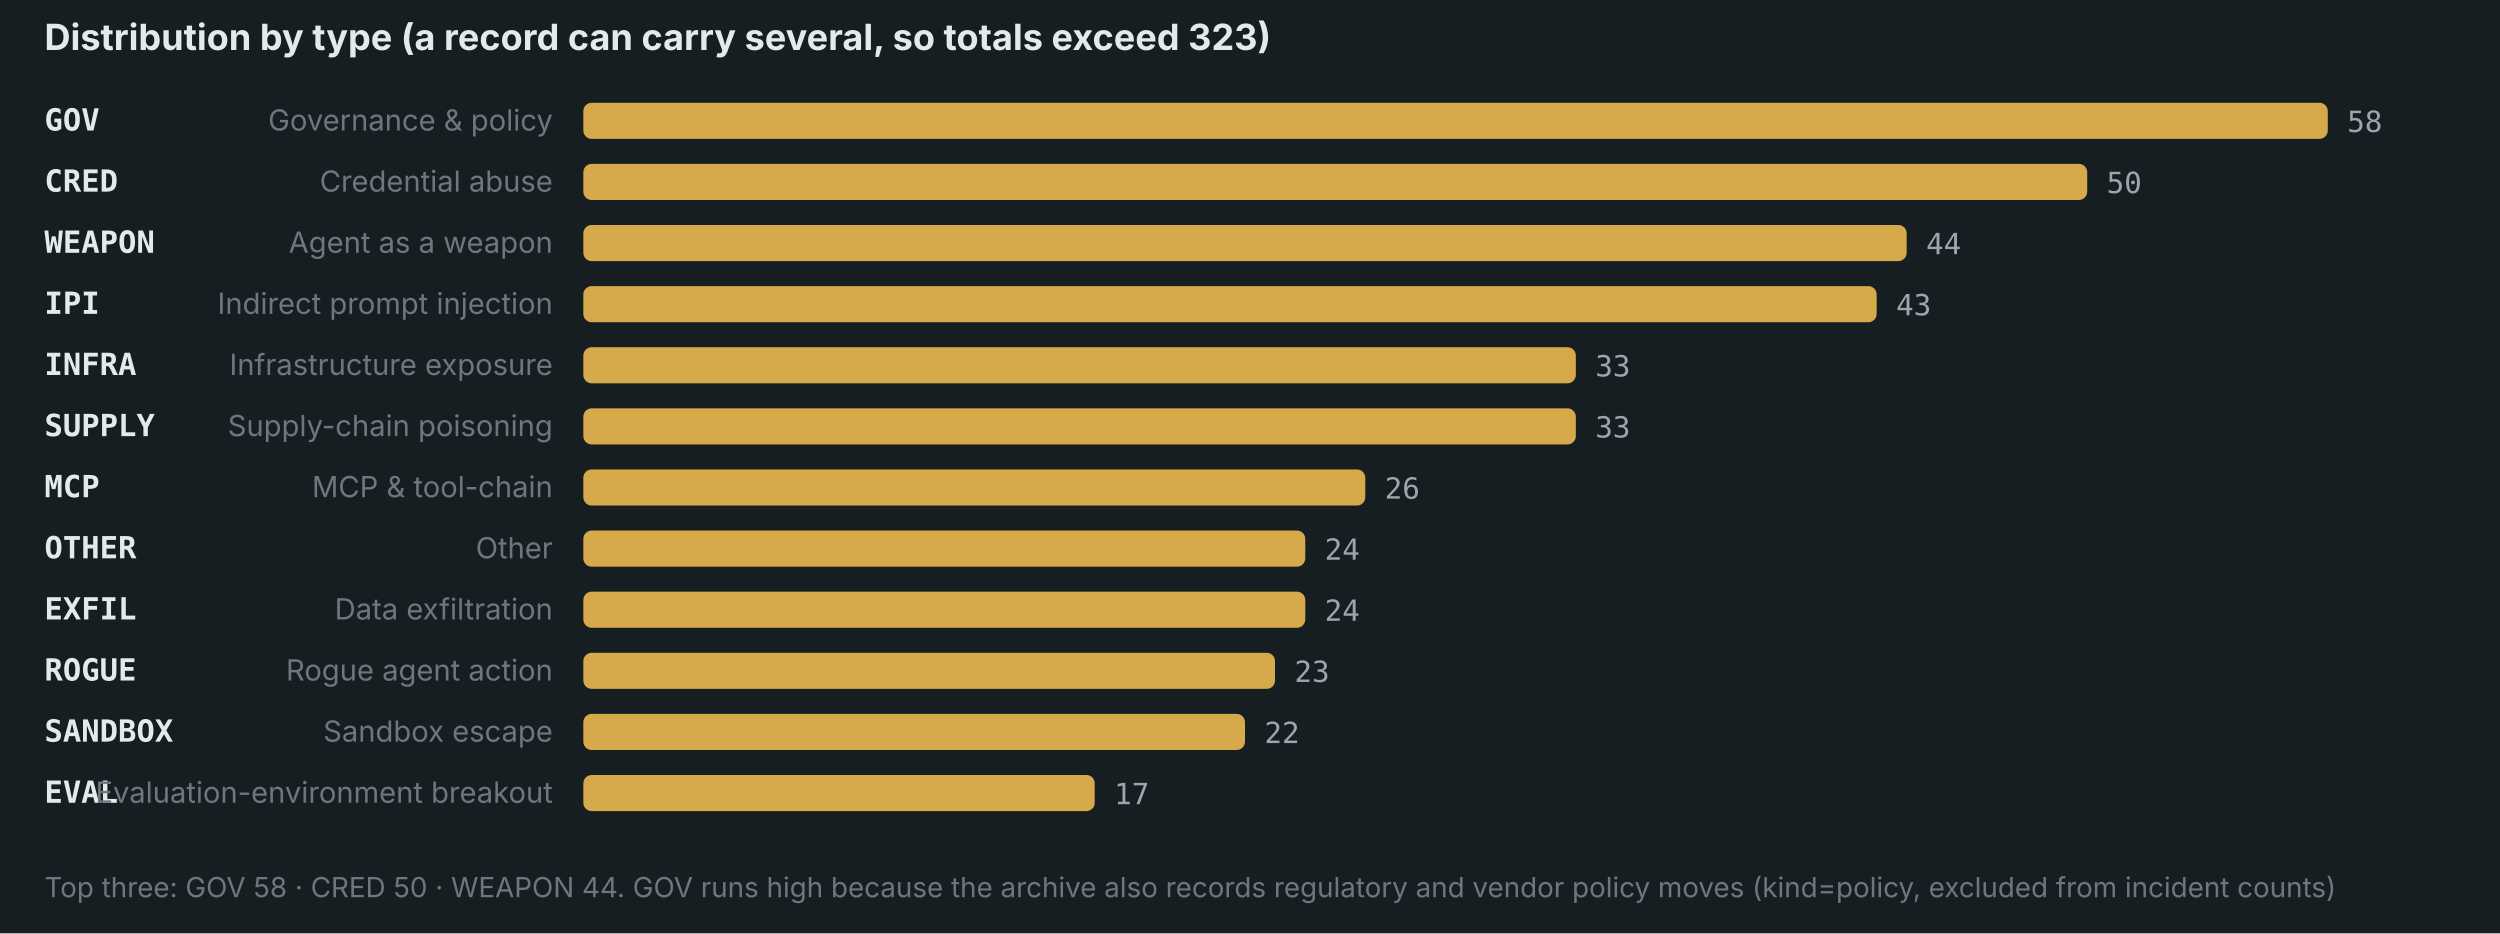
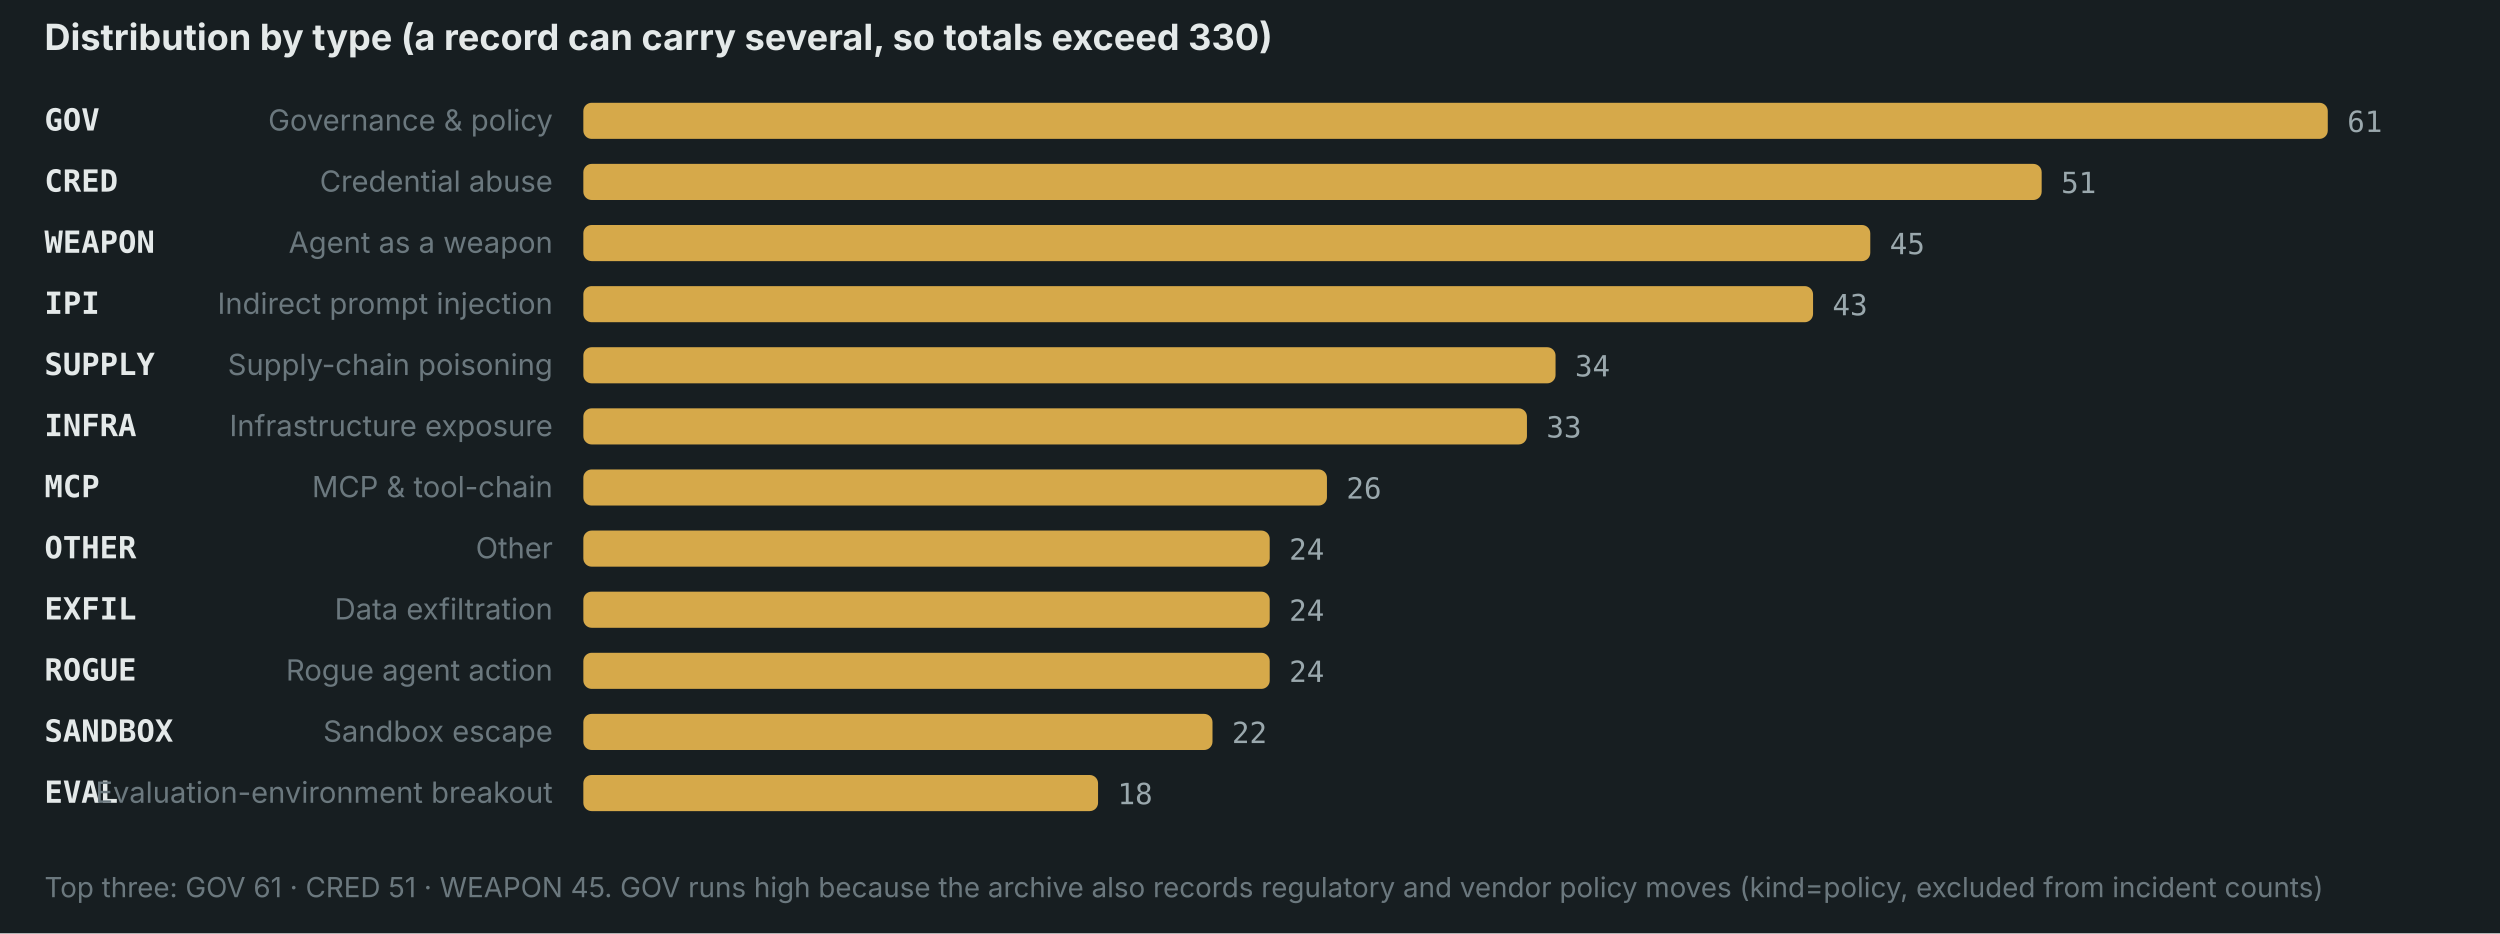
<svg xmlns="http://www.w3.org/2000/svg" viewBox="0 0 900 336" width="900" height="336" role="img" font-family="ui-sans-serif,-apple-system,'Segoe UI','PingFang SC','Microsoft YaHei',sans-serif">
  <rect width="900" height="336" fill="#171E21" />
-   <text x="16" y="18" font-size="13" font-weight="700" fill="#E4E9E9">Distribution by type (a record can carry several, so totals exceed 323)</text>
+   <text x="16" y="18" font-size="13" font-weight="700" fill="#E4E9E9">Distribution by type (a record can carry several, so totals exceed 330)</text>
  <text x="16" y="47" font-size="11" fill="#E4E9E9" font-family="ui-monospace,'SF Mono','Cascadia Mono','Consolas',monospace" font-weight="600">GOV</text>
  <text x="199" y="47" font-size="10.5" text-anchor="end" fill="#6B787E">Governance &amp; policy</text>
  <rect x="210" y="37" width="628.0" height="13" rx="3" fill="#D6A94A" />
-   <text x="845.0" y="47.5" font-size="10.5" fill="#9AA8AD" font-family="ui-monospace,'SF Mono','Cascadia Mono','Consolas',monospace">58</text>
+   <text x="845.0" y="47.5" font-size="10.5" fill="#9AA8AD" font-family="ui-monospace,'SF Mono','Cascadia Mono','Consolas',monospace">61</text>
  <text x="16" y="69" font-size="11" fill="#E4E9E9" font-family="ui-monospace,'SF Mono','Cascadia Mono','Consolas',monospace" font-weight="600">CRED</text>
  <text x="199" y="69" font-size="10.5" text-anchor="end" fill="#6B787E">Credential abuse</text>
-   <rect x="210" y="59" width="541.4" height="13" rx="3" fill="#D6A94A" />
-   <text x="758.4" y="69.5" font-size="10.5" fill="#9AA8AD" font-family="ui-monospace,'SF Mono','Cascadia Mono','Consolas',monospace">50</text>
+   <rect x="210" y="59" width="525.0" height="13" rx="3" fill="#D6A94A" />
+   <text x="742.0" y="69.5" font-size="10.5" fill="#9AA8AD" font-family="ui-monospace,'SF Mono','Cascadia Mono','Consolas',monospace">51</text>
  <text x="16" y="91" font-size="11" fill="#E4E9E9" font-family="ui-monospace,'SF Mono','Cascadia Mono','Consolas',monospace" font-weight="600">WEAPON</text>
  <text x="199" y="91" font-size="10.5" text-anchor="end" fill="#6B787E">Agent as a weapon</text>
-   <rect x="210" y="81" width="476.4" height="13" rx="3" fill="#D6A94A" />
-   <text x="693.4" y="91.5" font-size="10.5" fill="#9AA8AD" font-family="ui-monospace,'SF Mono','Cascadia Mono','Consolas',monospace">44</text>
+   <rect x="210" y="81" width="463.3" height="13" rx="3" fill="#D6A94A" />
+   <text x="680.3" y="91.5" font-size="10.5" fill="#9AA8AD" font-family="ui-monospace,'SF Mono','Cascadia Mono','Consolas',monospace">45</text>
  <text x="16" y="113" font-size="11" fill="#E4E9E9" font-family="ui-monospace,'SF Mono','Cascadia Mono','Consolas',monospace" font-weight="600">IPI</text>
  <text x="199" y="113" font-size="10.5" text-anchor="end" fill="#6B787E">Indirect prompt injection</text>
-   <rect x="210" y="103" width="465.6" height="13" rx="3" fill="#D6A94A" />
-   <text x="682.6" y="113.5" font-size="10.5" fill="#9AA8AD" font-family="ui-monospace,'SF Mono','Cascadia Mono','Consolas',monospace">43</text>
-   <text x="16" y="135" font-size="11" fill="#E4E9E9" font-family="ui-monospace,'SF Mono','Cascadia Mono','Consolas',monospace" font-weight="600">INFRA</text>
-   <text x="199" y="135" font-size="10.5" text-anchor="end" fill="#6B787E">Infrastructure exposure</text>
-   <rect x="210" y="125" width="357.3" height="13" rx="3" fill="#D6A94A" />
-   <text x="574.3" y="135.5" font-size="10.5" fill="#9AA8AD" font-family="ui-monospace,'SF Mono','Cascadia Mono','Consolas',monospace">33</text>
-   <text x="16" y="157" font-size="11" fill="#E4E9E9" font-family="ui-monospace,'SF Mono','Cascadia Mono','Consolas',monospace" font-weight="600">SUPPLY</text>
-   <text x="199" y="157" font-size="10.5" text-anchor="end" fill="#6B787E">Supply-chain poisoning</text>
-   <rect x="210" y="147" width="357.3" height="13" rx="3" fill="#D6A94A" />
-   <text x="574.3" y="157.5" font-size="10.5" fill="#9AA8AD" font-family="ui-monospace,'SF Mono','Cascadia Mono','Consolas',monospace">33</text>
+   <rect x="210" y="103" width="442.7" height="13" rx="3" fill="#D6A94A" />
+   <text x="659.7" y="113.5" font-size="10.5" fill="#9AA8AD" font-family="ui-monospace,'SF Mono','Cascadia Mono','Consolas',monospace">43</text>
+   <text x="16" y="135" font-size="11" fill="#E4E9E9" font-family="ui-monospace,'SF Mono','Cascadia Mono','Consolas',monospace" font-weight="600">SUPPLY</text>
+   <text x="199" y="135" font-size="10.5" text-anchor="end" fill="#6B787E">Supply-chain poisoning</text>
+   <rect x="210" y="125" width="350.0" height="13" rx="3" fill="#D6A94A" />
+   <text x="567.0" y="135.5" font-size="10.5" fill="#9AA8AD" font-family="ui-monospace,'SF Mono','Cascadia Mono','Consolas',monospace">34</text>
+   <text x="16" y="157" font-size="11" fill="#E4E9E9" font-family="ui-monospace,'SF Mono','Cascadia Mono','Consolas',monospace" font-weight="600">INFRA</text>
+   <text x="199" y="157" font-size="10.5" text-anchor="end" fill="#6B787E">Infrastructure exposure</text>
+   <rect x="210" y="147" width="339.7" height="13" rx="3" fill="#D6A94A" />
+   <text x="556.7" y="157.5" font-size="10.5" fill="#9AA8AD" font-family="ui-monospace,'SF Mono','Cascadia Mono','Consolas',monospace">33</text>
  <text x="16" y="179" font-size="11" fill="#E4E9E9" font-family="ui-monospace,'SF Mono','Cascadia Mono','Consolas',monospace" font-weight="600">MCP</text>
  <text x="199" y="179" font-size="10.5" text-anchor="end" fill="#6B787E">MCP &amp; tool-chain</text>
-   <rect x="210" y="169" width="281.5" height="13" rx="3" fill="#D6A94A" />
-   <text x="498.5" y="179.5" font-size="10.5" fill="#9AA8AD" font-family="ui-monospace,'SF Mono','Cascadia Mono','Consolas',monospace">26</text>
+   <rect x="210" y="169" width="267.7" height="13" rx="3" fill="#D6A94A" />
+   <text x="484.7" y="179.5" font-size="10.5" fill="#9AA8AD" font-family="ui-monospace,'SF Mono','Cascadia Mono','Consolas',monospace">26</text>
  <text x="16" y="201" font-size="11" fill="#E4E9E9" font-family="ui-monospace,'SF Mono','Cascadia Mono','Consolas',monospace" font-weight="600">OTHER</text>
  <text x="199" y="201" font-size="10.5" text-anchor="end" fill="#6B787E">Other</text>
-   <rect x="210" y="191" width="259.9" height="13" rx="3" fill="#D6A94A" />
-   <text x="476.9" y="201.5" font-size="10.5" fill="#9AA8AD" font-family="ui-monospace,'SF Mono','Cascadia Mono','Consolas',monospace">24</text>
+   <rect x="210" y="191" width="247.1" height="13" rx="3" fill="#D6A94A" />
+   <text x="464.1" y="201.5" font-size="10.5" fill="#9AA8AD" font-family="ui-monospace,'SF Mono','Cascadia Mono','Consolas',monospace">24</text>
  <text x="16" y="223" font-size="11" fill="#E4E9E9" font-family="ui-monospace,'SF Mono','Cascadia Mono','Consolas',monospace" font-weight="600">EXFIL</text>
  <text x="199" y="223" font-size="10.5" text-anchor="end" fill="#6B787E">Data exfiltration</text>
-   <rect x="210" y="213" width="259.9" height="13" rx="3" fill="#D6A94A" />
-   <text x="476.9" y="223.5" font-size="10.5" fill="#9AA8AD" font-family="ui-monospace,'SF Mono','Cascadia Mono','Consolas',monospace">24</text>
+   <rect x="210" y="213" width="247.1" height="13" rx="3" fill="#D6A94A" />
+   <text x="464.1" y="223.5" font-size="10.5" fill="#9AA8AD" font-family="ui-monospace,'SF Mono','Cascadia Mono','Consolas',monospace">24</text>
  <text x="16" y="245" font-size="11" fill="#E4E9E9" font-family="ui-monospace,'SF Mono','Cascadia Mono','Consolas',monospace" font-weight="600">ROGUE</text>
  <text x="199" y="245" font-size="10.5" text-anchor="end" fill="#6B787E">Rogue agent action</text>
-   <rect x="210" y="235" width="249.0" height="13" rx="3" fill="#D6A94A" />
-   <text x="466.0" y="245.5" font-size="10.5" fill="#9AA8AD" font-family="ui-monospace,'SF Mono','Cascadia Mono','Consolas',monospace">23</text>
+   <rect x="210" y="235" width="247.1" height="13" rx="3" fill="#D6A94A" />
+   <text x="464.1" y="245.5" font-size="10.5" fill="#9AA8AD" font-family="ui-monospace,'SF Mono','Cascadia Mono','Consolas',monospace">24</text>
  <text x="16" y="267" font-size="11" fill="#E4E9E9" font-family="ui-monospace,'SF Mono','Cascadia Mono','Consolas',monospace" font-weight="600">SANDBOX</text>
  <text x="199" y="267" font-size="10.5" text-anchor="end" fill="#6B787E">Sandbox escape</text>
-   <rect x="210" y="257" width="238.2" height="13" rx="3" fill="#D6A94A" />
-   <text x="455.2" y="267.5" font-size="10.5" fill="#9AA8AD" font-family="ui-monospace,'SF Mono','Cascadia Mono','Consolas',monospace">22</text>
+   <rect x="210" y="257" width="226.5" height="13" rx="3" fill="#D6A94A" />
+   <text x="443.5" y="267.5" font-size="10.5" fill="#9AA8AD" font-family="ui-monospace,'SF Mono','Cascadia Mono','Consolas',monospace">22</text>
  <text x="16" y="289" font-size="11" fill="#E4E9E9" font-family="ui-monospace,'SF Mono','Cascadia Mono','Consolas',monospace" font-weight="600">EVAL</text>
  <text x="199" y="289" font-size="10.5" text-anchor="end" fill="#6B787E">Evaluation-environment breakout</text>
-   <rect x="210" y="279" width="184.1" height="13" rx="3" fill="#D6A94A" />
-   <text x="401.1" y="289.5" font-size="10.5" fill="#9AA8AD" font-family="ui-monospace,'SF Mono','Cascadia Mono','Consolas',monospace">17</text>
-   <text x="16" y="323" font-size="10" fill="#6B787E">Top three: GOV 58 · CRED 50 · WEAPON 44. GOV runs high because the archive also records regulatory and vendor policy moves (kind=policy, excluded from incident counts)</text>
+   <rect x="210" y="279" width="185.3" height="13" rx="3" fill="#D6A94A" />
+   <text x="402.3" y="289.5" font-size="10.5" fill="#9AA8AD" font-family="ui-monospace,'SF Mono','Cascadia Mono','Consolas',monospace">18</text>
+   <text x="16" y="323" font-size="10" fill="#6B787E">Top three: GOV 61 · CRED 51 · WEAPON 45. GOV runs high because the archive also records regulatory and vendor policy moves (kind=policy, excluded from incident counts)</text>
</svg>
